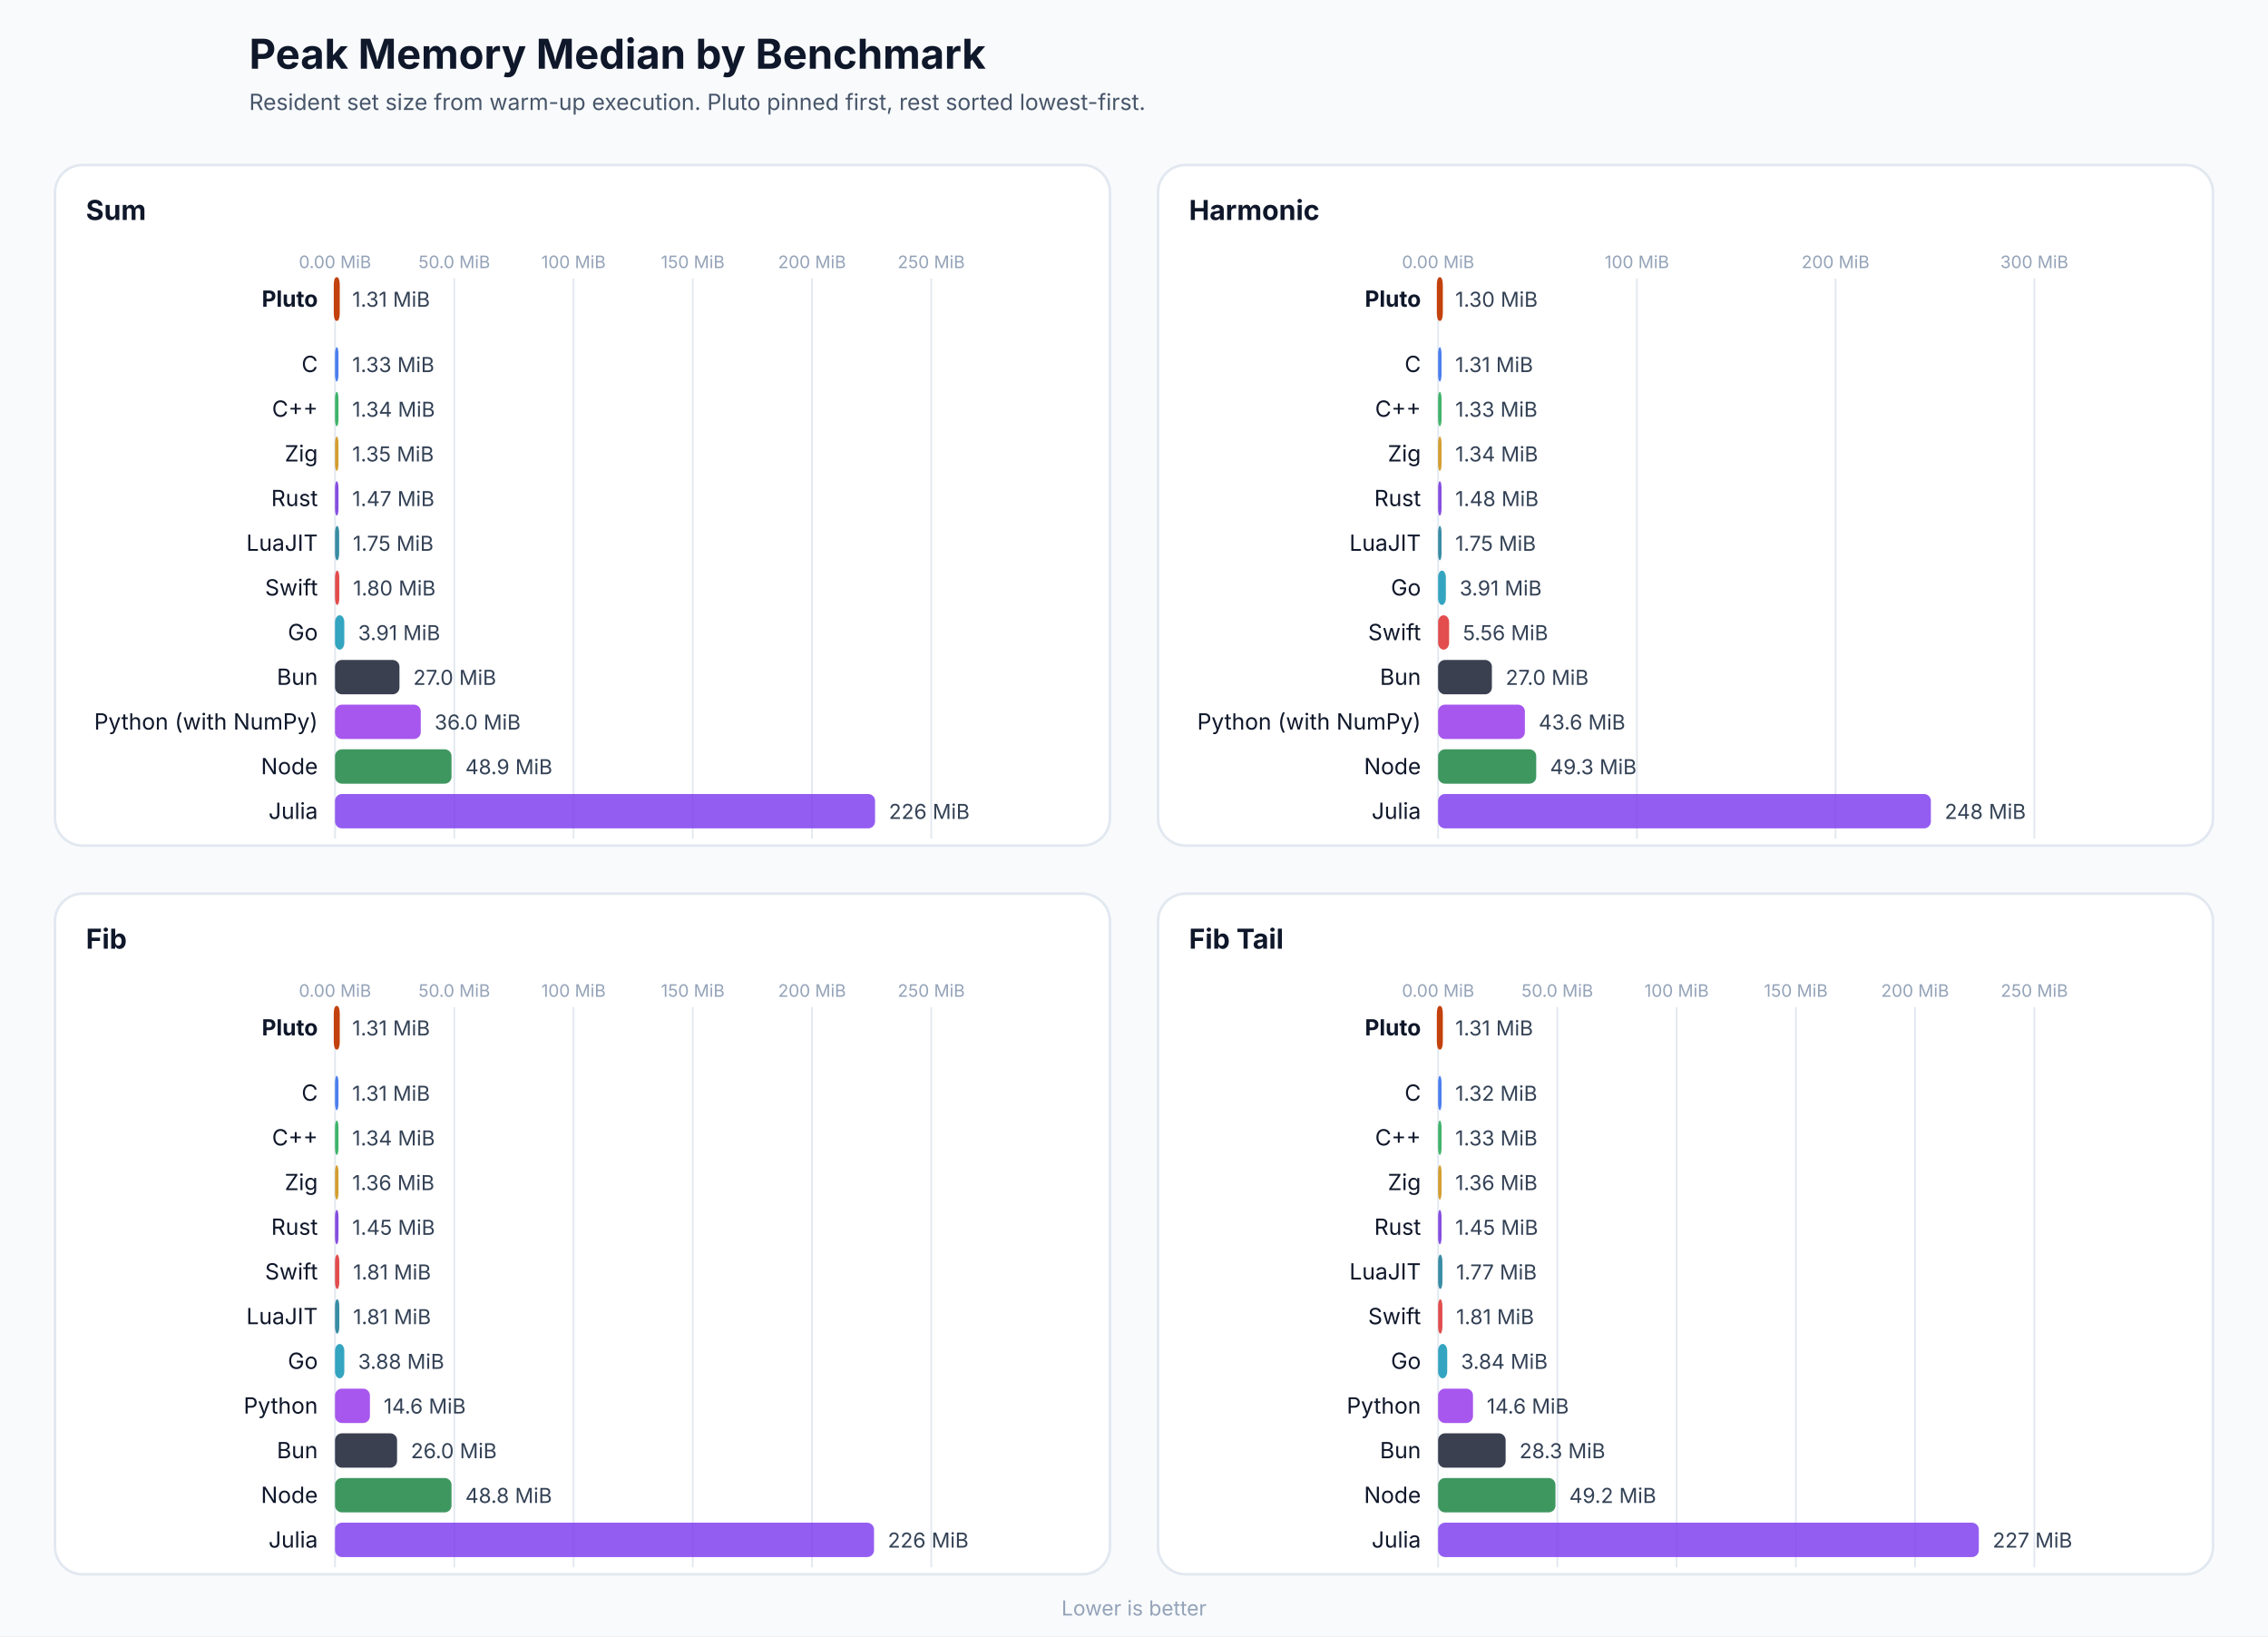
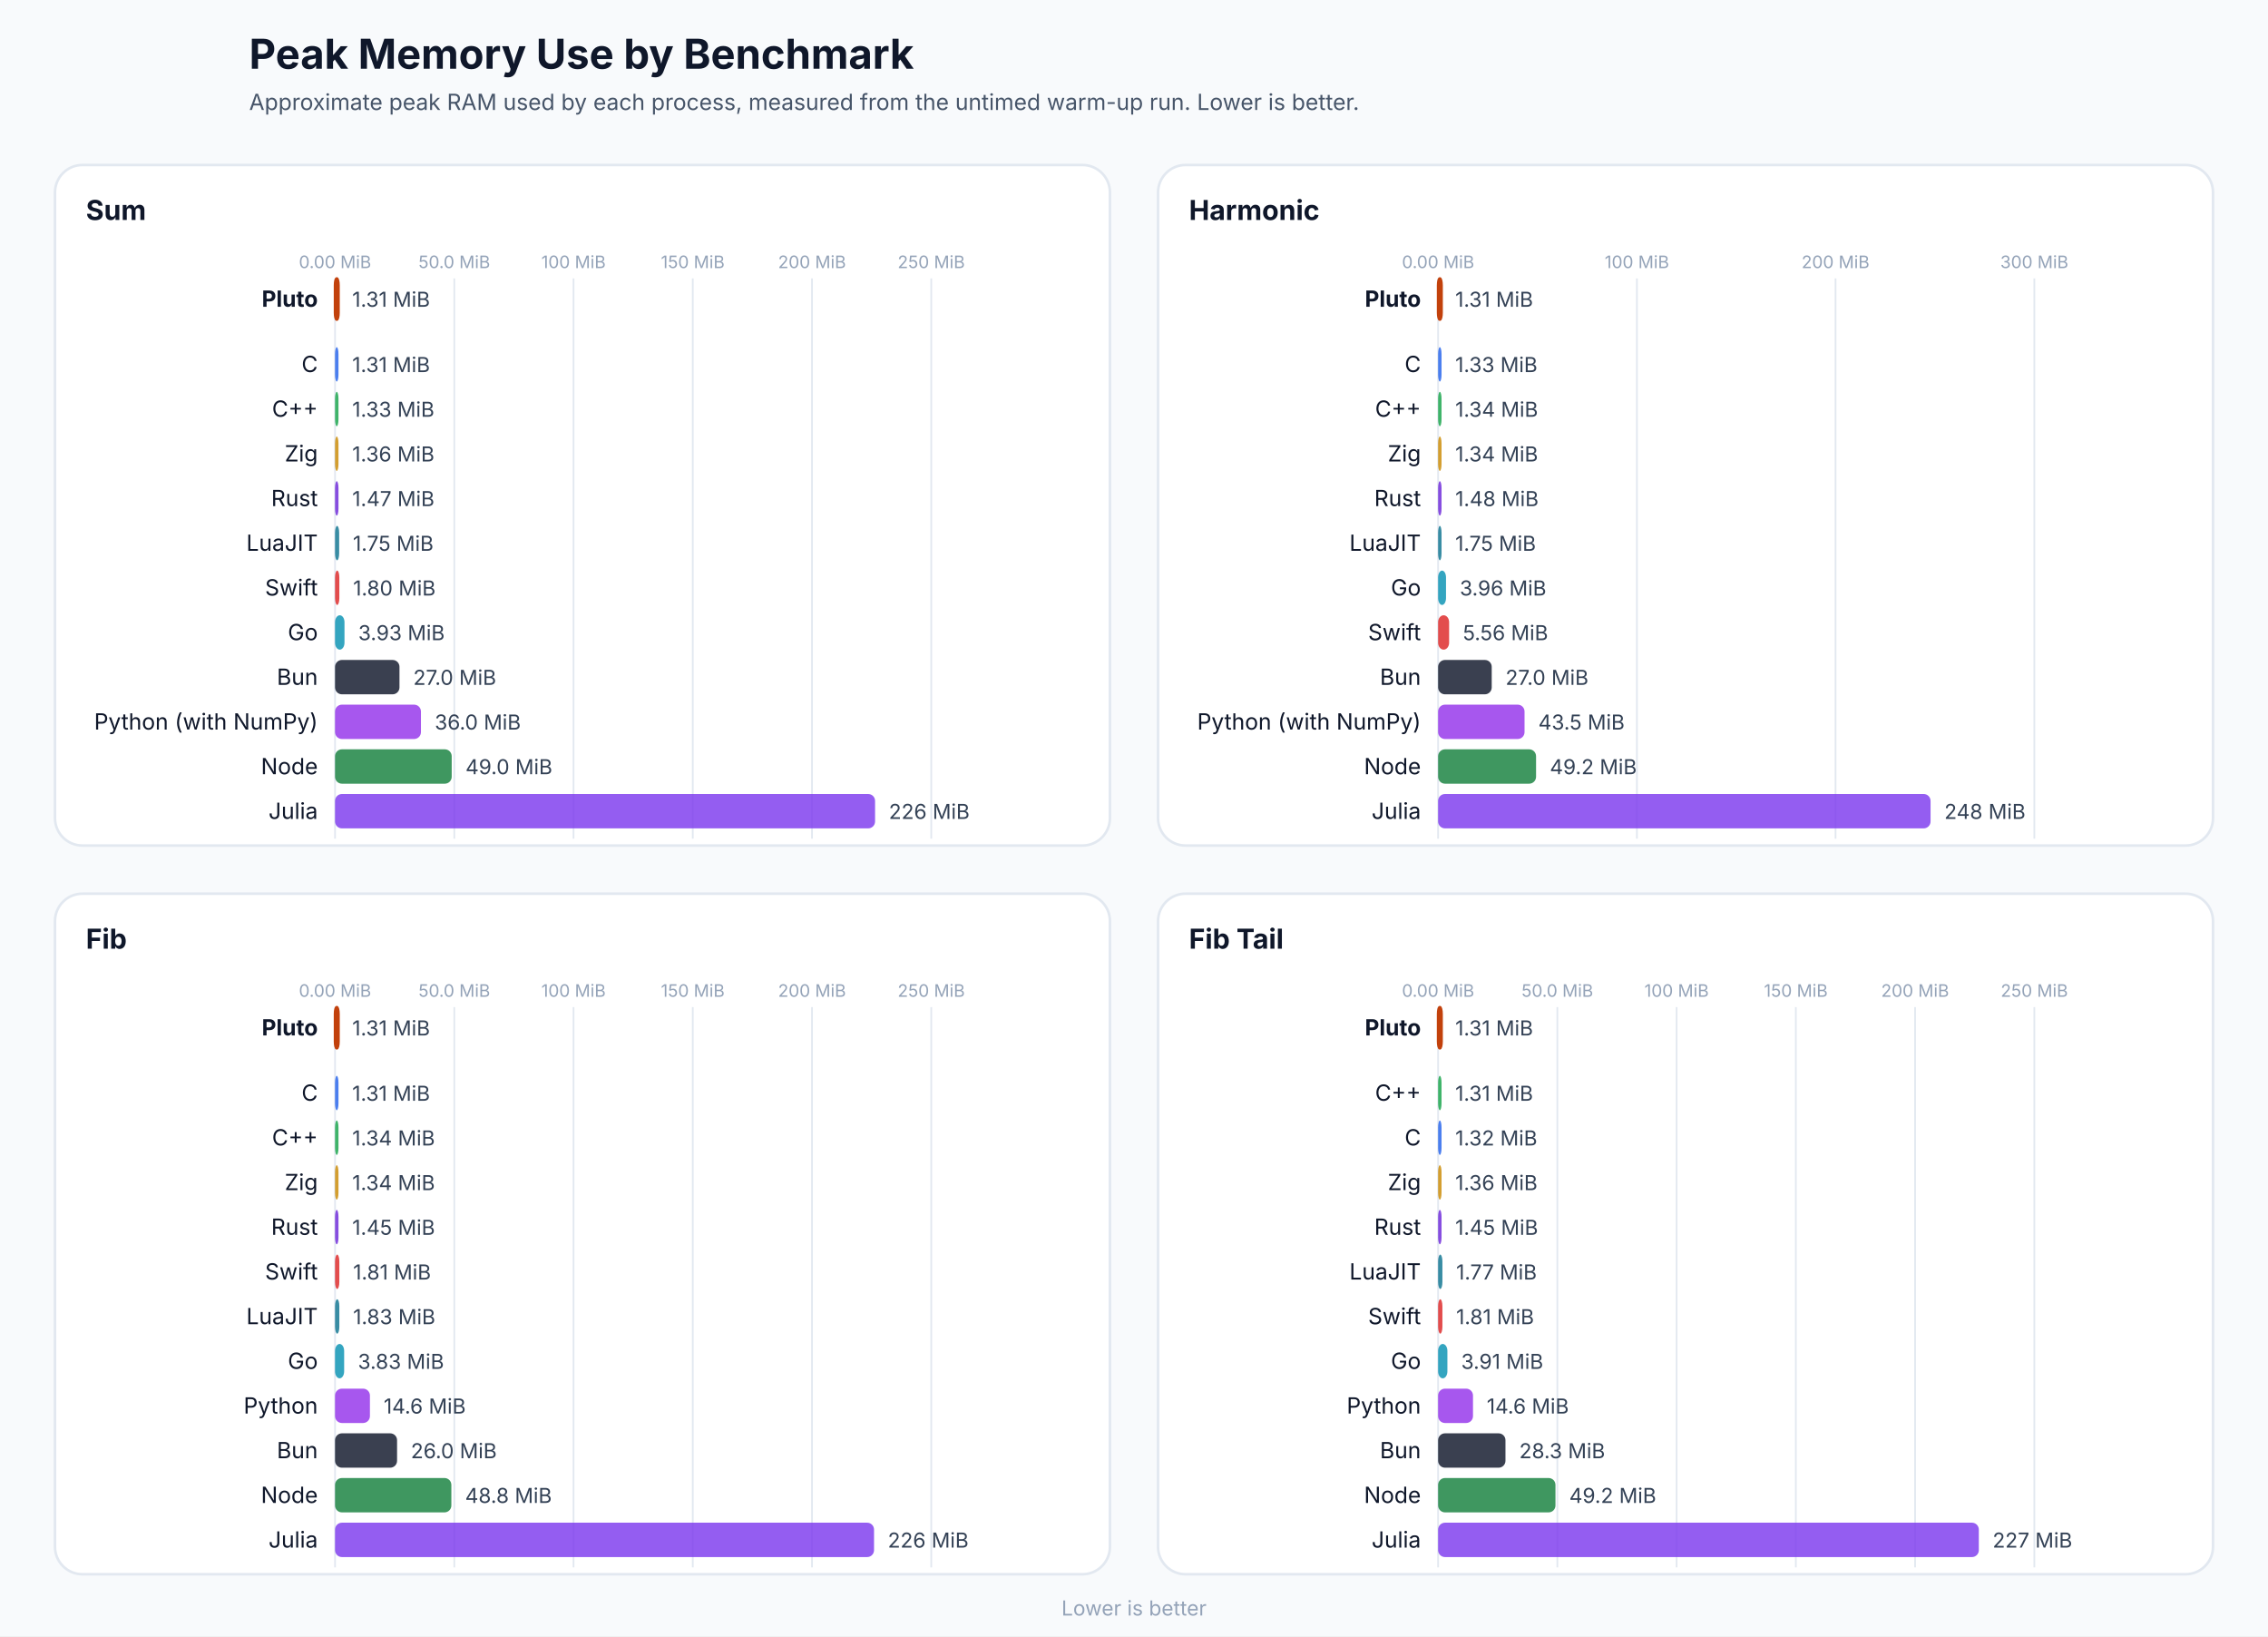
<svg xmlns="http://www.w3.org/2000/svg" width="1320" height="952" viewBox="0 0 1320 952" role="img" aria-labelledby="chart-title chart-desc">
  <rect width="1320" height="952" fill="#f8fafc" />
-   <text x="145" y="40" fill="#0f172a" font-size="24" font-weight="700" font-family="ui-sans-serif, system-ui, -apple-system, BlinkMacSystemFont, sans-serif">Peak Memory Median by Benchmark</text>
-   <text x="145" y="64" fill="#475569" font-size="13" font-family="ui-sans-serif, system-ui, -apple-system, BlinkMacSystemFont, sans-serif">Resident set size from warm-up execution. Pluto pinned first, rest sorted lowest-first.</text>
+   <text x="145" y="40" fill="#0f172a" font-size="24" font-weight="700" font-family="ui-sans-serif, system-ui, -apple-system, BlinkMacSystemFont, sans-serif">Peak Memory Use by Benchmark</text>
+   <text x="145" y="64" fill="#475569" font-size="13" font-family="ui-sans-serif, system-ui, -apple-system, BlinkMacSystemFont, sans-serif">Approximate peak RAM used by each process, measured from the untimed warm-up run. Lower is better.</text>
  <rect x="32" y="96" width="614" height="396" rx="16" fill="#ffffff" stroke="#e2e8f0" stroke-width="1.5" />
  <text x="50" y="128" fill="#0f172a" font-size="16" font-weight="700" font-family="ui-sans-serif, system-ui, -apple-system, BlinkMacSystemFont, sans-serif">Sum</text>
  <line x1="195.0" y1="162" x2="195.0" y2="488" stroke="#e2e8f0" stroke-width="1" />
  <text x="195.0" y="156" text-anchor="middle" fill="#94a3b8" font-size="10" font-family="ui-sans-serif, system-ui, -apple-system, BlinkMacSystemFont, sans-serif">0.00 MiB</text>
  <line x1="264.4" y1="162" x2="264.4" y2="488" stroke="#e2e8f0" stroke-width="1" />
  <text x="264.4" y="156" text-anchor="middle" fill="#94a3b8" font-size="10" font-family="ui-sans-serif, system-ui, -apple-system, BlinkMacSystemFont, sans-serif">50.0 MiB</text>
  <line x1="333.8" y1="162" x2="333.8" y2="488" stroke="#e2e8f0" stroke-width="1" />
  <text x="333.8" y="156" text-anchor="middle" fill="#94a3b8" font-size="10" font-family="ui-sans-serif, system-ui, -apple-system, BlinkMacSystemFont, sans-serif">100 MiB</text>
  <line x1="403.2" y1="162" x2="403.2" y2="488" stroke="#e2e8f0" stroke-width="1" />
  <text x="403.2" y="156" text-anchor="middle" fill="#94a3b8" font-size="10" font-family="ui-sans-serif, system-ui, -apple-system, BlinkMacSystemFont, sans-serif">150 MiB</text>
  <line x1="472.6" y1="162" x2="472.6" y2="488" stroke="#e2e8f0" stroke-width="1" />
  <text x="472.6" y="156" text-anchor="middle" fill="#94a3b8" font-size="10" font-family="ui-sans-serif, system-ui, -apple-system, BlinkMacSystemFont, sans-serif">200 MiB</text>
  <line x1="542.0" y1="162" x2="542.0" y2="488" stroke="#e2e8f0" stroke-width="1" />
  <text x="542.0" y="156" text-anchor="middle" fill="#94a3b8" font-size="10" font-family="ui-sans-serif, system-ui, -apple-system, BlinkMacSystemFont, sans-serif">250 MiB</text>
  <text x="185" y="178.5" text-anchor="end" fill="#0f172a" font-size="13" font-weight="700" font-family="ui-sans-serif, system-ui, -apple-system, BlinkMacSystemFont, sans-serif">Pluto</text>
  <rect x="195" y="162" width="2.0" height="24" rx="4" fill="#c2410c" fill-opacity="1.0" stroke="#c2410c" stroke-width="1.5" />
  <text x="205.0" y="178.5" text-anchor="start" fill="#334155" font-size="12" font-family="ui-sans-serif, system-ui, -apple-system, BlinkMacSystemFont, sans-serif">1.31 MiB</text>
  <text x="185" y="216.5" text-anchor="end" fill="#0f172a" font-size="13" font-weight="400" font-family="ui-sans-serif, system-ui, -apple-system, BlinkMacSystemFont, sans-serif">C</text>
  <rect x="195" y="202" width="2.0" height="20" rx="4" fill="#2563eb" fill-opacity="0.82" />
-   <text x="205.0" y="216.5" text-anchor="start" fill="#334155" font-size="12" font-family="ui-sans-serif, system-ui, -apple-system, BlinkMacSystemFont, sans-serif">1.33 MiB</text>
+   <text x="205.0" y="216.5" text-anchor="start" fill="#334155" font-size="12" font-family="ui-sans-serif, system-ui, -apple-system, BlinkMacSystemFont, sans-serif">1.31 MiB</text>
  <text x="185" y="242.5" text-anchor="end" fill="#0f172a" font-size="13" font-weight="400" font-family="ui-sans-serif, system-ui, -apple-system, BlinkMacSystemFont, sans-serif">C++</text>
  <rect x="195" y="228" width="2.0" height="20" rx="4" fill="#16a34a" fill-opacity="0.82" />
-   <text x="205.0" y="242.5" text-anchor="start" fill="#334155" font-size="12" font-family="ui-sans-serif, system-ui, -apple-system, BlinkMacSystemFont, sans-serif">1.34 MiB</text>
+   <text x="205.0" y="242.5" text-anchor="start" fill="#334155" font-size="12" font-family="ui-sans-serif, system-ui, -apple-system, BlinkMacSystemFont, sans-serif">1.33 MiB</text>
  <text x="185" y="268.5" text-anchor="end" fill="#0f172a" font-size="13" font-weight="400" font-family="ui-sans-serif, system-ui, -apple-system, BlinkMacSystemFont, sans-serif">Zig</text>
  <rect x="195" y="254" width="2.0" height="20" rx="4" fill="#ca8a04" fill-opacity="0.82" />
-   <text x="205.0" y="268.5" text-anchor="start" fill="#334155" font-size="12" font-family="ui-sans-serif, system-ui, -apple-system, BlinkMacSystemFont, sans-serif">1.35 MiB</text>
+   <text x="205.0" y="268.5" text-anchor="start" fill="#334155" font-size="12" font-family="ui-sans-serif, system-ui, -apple-system, BlinkMacSystemFont, sans-serif">1.36 MiB</text>
  <text x="185" y="294.5" text-anchor="end" fill="#0f172a" font-size="13" font-weight="400" font-family="ui-sans-serif, system-ui, -apple-system, BlinkMacSystemFont, sans-serif">Rust</text>
  <rect x="195" y="280" width="2.0" height="20" rx="4" fill="#6d28d9" fill-opacity="0.82" />
  <text x="205.0" y="294.5" text-anchor="start" fill="#334155" font-size="12" font-family="ui-sans-serif, system-ui, -apple-system, BlinkMacSystemFont, sans-serif">1.47 MiB</text>
  <text x="185" y="320.5" text-anchor="end" fill="#0f172a" font-size="13" font-weight="400" font-family="ui-sans-serif, system-ui, -apple-system, BlinkMacSystemFont, sans-serif">LuaJIT</text>
  <rect x="195" y="306" width="2.4" height="20" rx="4" fill="#0e7490" fill-opacity="0.82" />
  <text x="205.4" y="320.5" text-anchor="start" fill="#334155" font-size="12" font-family="ui-sans-serif, system-ui, -apple-system, BlinkMacSystemFont, sans-serif">1.75 MiB</text>
  <text x="185" y="346.5" text-anchor="end" fill="#0f172a" font-size="13" font-weight="400" font-family="ui-sans-serif, system-ui, -apple-system, BlinkMacSystemFont, sans-serif">Swift</text>
  <rect x="195" y="332" width="2.5" height="20" rx="4" fill="#dc2626" fill-opacity="0.82" />
  <text x="205.5" y="346.5" text-anchor="start" fill="#334155" font-size="12" font-family="ui-sans-serif, system-ui, -apple-system, BlinkMacSystemFont, sans-serif">1.80 MiB</text>
  <text x="185" y="372.5" text-anchor="end" fill="#0f172a" font-size="13" font-weight="400" font-family="ui-sans-serif, system-ui, -apple-system, BlinkMacSystemFont, sans-serif">Go</text>
-   <rect x="195" y="358" width="5.4" height="20" rx="4" fill="#0891b2" fill-opacity="0.82" />
-   <text x="208.4" y="372.5" text-anchor="start" fill="#334155" font-size="12" font-family="ui-sans-serif, system-ui, -apple-system, BlinkMacSystemFont, sans-serif">3.91 MiB</text>
+   <rect x="195" y="358" width="5.5" height="20" rx="4" fill="#0891b2" fill-opacity="0.82" />
+   <text x="208.5" y="372.5" text-anchor="start" fill="#334155" font-size="12" font-family="ui-sans-serif, system-ui, -apple-system, BlinkMacSystemFont, sans-serif">3.93 MiB</text>
  <text x="185" y="398.5" text-anchor="end" fill="#0f172a" font-size="13" font-weight="400" font-family="ui-sans-serif, system-ui, -apple-system, BlinkMacSystemFont, sans-serif">Bun</text>
  <rect x="195" y="384" width="37.5" height="20" rx="4" fill="#0f172a" fill-opacity="0.82" />
  <text x="240.5" y="398.5" text-anchor="start" fill="#334155" font-size="12" font-family="ui-sans-serif, system-ui, -apple-system, BlinkMacSystemFont, sans-serif">27.0 MiB</text>
  <text x="185" y="424.5" text-anchor="end" fill="#0f172a" font-size="13" font-weight="400" font-family="ui-sans-serif, system-ui, -apple-system, BlinkMacSystemFont, sans-serif">Python (with NumPy)</text>
-   <rect x="195" y="410" width="49.9" height="20" rx="4" fill="#9333ea" fill-opacity="0.82" />
-   <text x="252.9" y="424.5" text-anchor="start" fill="#334155" font-size="12" font-family="ui-sans-serif, system-ui, -apple-system, BlinkMacSystemFont, sans-serif">36.0 MiB</text>
+   <rect x="195" y="410" width="50.0" height="20" rx="4" fill="#9333ea" fill-opacity="0.82" />
+   <text x="253.0" y="424.5" text-anchor="start" fill="#334155" font-size="12" font-family="ui-sans-serif, system-ui, -apple-system, BlinkMacSystemFont, sans-serif">36.0 MiB</text>
  <text x="185" y="450.5" text-anchor="end" fill="#0f172a" font-size="13" font-weight="400" font-family="ui-sans-serif, system-ui, -apple-system, BlinkMacSystemFont, sans-serif">Node</text>
-   <rect x="195" y="436" width="67.8" height="20" rx="4" fill="#15803d" fill-opacity="0.82" />
-   <text x="270.8" y="450.5" text-anchor="start" fill="#334155" font-size="12" font-family="ui-sans-serif, system-ui, -apple-system, BlinkMacSystemFont, sans-serif">48.9 MiB</text>
+   <rect x="195" y="436" width="67.9" height="20" rx="4" fill="#15803d" fill-opacity="0.82" />
+   <text x="270.9" y="450.5" text-anchor="start" fill="#334155" font-size="12" font-family="ui-sans-serif, system-ui, -apple-system, BlinkMacSystemFont, sans-serif">49.0 MiB</text>
  <text x="185" y="476.5" text-anchor="end" fill="#0f172a" font-size="13" font-weight="400" font-family="ui-sans-serif, system-ui, -apple-system, BlinkMacSystemFont, sans-serif">Julia</text>
  <rect x="195" y="462" width="314.3" height="20" rx="4" fill="#7c3aed" fill-opacity="0.82" />
  <text x="517.3" y="476.5" text-anchor="start" fill="#334155" font-size="12" font-family="ui-sans-serif, system-ui, -apple-system, BlinkMacSystemFont, sans-serif">226 MiB</text>
  <rect x="674" y="96" width="614" height="396" rx="16" fill="#ffffff" stroke="#e2e8f0" stroke-width="1.5" />
  <text x="692" y="128" fill="#0f172a" font-size="16" font-weight="700" font-family="ui-sans-serif, system-ui, -apple-system, BlinkMacSystemFont, sans-serif">Harmonic</text>
  <line x1="837.0" y1="162" x2="837.0" y2="488" stroke="#e2e8f0" stroke-width="1" />
  <text x="837.0" y="156" text-anchor="middle" fill="#94a3b8" font-size="10" font-family="ui-sans-serif, system-ui, -apple-system, BlinkMacSystemFont, sans-serif">0.00 MiB</text>
  <line x1="952.7" y1="162" x2="952.7" y2="488" stroke="#e2e8f0" stroke-width="1" />
  <text x="952.7" y="156" text-anchor="middle" fill="#94a3b8" font-size="10" font-family="ui-sans-serif, system-ui, -apple-system, BlinkMacSystemFont, sans-serif">100 MiB</text>
  <line x1="1068.3" y1="162" x2="1068.3" y2="488" stroke="#e2e8f0" stroke-width="1" />
  <text x="1068.3" y="156" text-anchor="middle" fill="#94a3b8" font-size="10" font-family="ui-sans-serif, system-ui, -apple-system, BlinkMacSystemFont, sans-serif">200 MiB</text>
  <line x1="1184.0" y1="162" x2="1184.0" y2="488" stroke="#e2e8f0" stroke-width="1" />
  <text x="1184.0" y="156" text-anchor="middle" fill="#94a3b8" font-size="10" font-family="ui-sans-serif, system-ui, -apple-system, BlinkMacSystemFont, sans-serif">300 MiB</text>
  <text x="827" y="178.5" text-anchor="end" fill="#0f172a" font-size="13" font-weight="700" font-family="ui-sans-serif, system-ui, -apple-system, BlinkMacSystemFont, sans-serif">Pluto</text>
  <rect x="837" y="162" width="2.0" height="24" rx="4" fill="#c2410c" fill-opacity="1.0" stroke="#c2410c" stroke-width="1.5" />
-   <text x="847.0" y="178.5" text-anchor="start" fill="#334155" font-size="12" font-family="ui-sans-serif, system-ui, -apple-system, BlinkMacSystemFont, sans-serif">1.30 MiB</text>
+   <text x="847.0" y="178.5" text-anchor="start" fill="#334155" font-size="12" font-family="ui-sans-serif, system-ui, -apple-system, BlinkMacSystemFont, sans-serif">1.31 MiB</text>
  <text x="827" y="216.5" text-anchor="end" fill="#0f172a" font-size="13" font-weight="400" font-family="ui-sans-serif, system-ui, -apple-system, BlinkMacSystemFont, sans-serif">C</text>
  <rect x="837" y="202" width="2.0" height="20" rx="4" fill="#2563eb" fill-opacity="0.82" />
-   <text x="847.0" y="216.5" text-anchor="start" fill="#334155" font-size="12" font-family="ui-sans-serif, system-ui, -apple-system, BlinkMacSystemFont, sans-serif">1.31 MiB</text>
+   <text x="847.0" y="216.5" text-anchor="start" fill="#334155" font-size="12" font-family="ui-sans-serif, system-ui, -apple-system, BlinkMacSystemFont, sans-serif">1.33 MiB</text>
  <text x="827" y="242.5" text-anchor="end" fill="#0f172a" font-size="13" font-weight="400" font-family="ui-sans-serif, system-ui, -apple-system, BlinkMacSystemFont, sans-serif">C++</text>
  <rect x="837" y="228" width="2.0" height="20" rx="4" fill="#16a34a" fill-opacity="0.82" />
-   <text x="847.0" y="242.5" text-anchor="start" fill="#334155" font-size="12" font-family="ui-sans-serif, system-ui, -apple-system, BlinkMacSystemFont, sans-serif">1.33 MiB</text>
+   <text x="847.0" y="242.5" text-anchor="start" fill="#334155" font-size="12" font-family="ui-sans-serif, system-ui, -apple-system, BlinkMacSystemFont, sans-serif">1.34 MiB</text>
  <text x="827" y="268.5" text-anchor="end" fill="#0f172a" font-size="13" font-weight="400" font-family="ui-sans-serif, system-ui, -apple-system, BlinkMacSystemFont, sans-serif">Zig</text>
  <rect x="837" y="254" width="2.0" height="20" rx="4" fill="#ca8a04" fill-opacity="0.82" />
  <text x="847.0" y="268.5" text-anchor="start" fill="#334155" font-size="12" font-family="ui-sans-serif, system-ui, -apple-system, BlinkMacSystemFont, sans-serif">1.34 MiB</text>
  <text x="827" y="294.5" text-anchor="end" fill="#0f172a" font-size="13" font-weight="400" font-family="ui-sans-serif, system-ui, -apple-system, BlinkMacSystemFont, sans-serif">Rust</text>
  <rect x="837" y="280" width="2.0" height="20" rx="4" fill="#6d28d9" fill-opacity="0.82" />
  <text x="847.0" y="294.5" text-anchor="start" fill="#334155" font-size="12" font-family="ui-sans-serif, system-ui, -apple-system, BlinkMacSystemFont, sans-serif">1.48 MiB</text>
  <text x="827" y="320.5" text-anchor="end" fill="#0f172a" font-size="13" font-weight="400" font-family="ui-sans-serif, system-ui, -apple-system, BlinkMacSystemFont, sans-serif">LuaJIT</text>
  <rect x="837" y="306" width="2.0" height="20" rx="4" fill="#0e7490" fill-opacity="0.82" />
  <text x="847.0" y="320.5" text-anchor="start" fill="#334155" font-size="12" font-family="ui-sans-serif, system-ui, -apple-system, BlinkMacSystemFont, sans-serif">1.75 MiB</text>
  <text x="827" y="346.5" text-anchor="end" fill="#0f172a" font-size="13" font-weight="400" font-family="ui-sans-serif, system-ui, -apple-system, BlinkMacSystemFont, sans-serif">Go</text>
-   <rect x="837" y="332" width="4.5" height="20" rx="4" fill="#0891b2" fill-opacity="0.82" />
-   <text x="849.5" y="346.5" text-anchor="start" fill="#334155" font-size="12" font-family="ui-sans-serif, system-ui, -apple-system, BlinkMacSystemFont, sans-serif">3.91 MiB</text>
+   <rect x="837" y="332" width="4.6" height="20" rx="4" fill="#0891b2" fill-opacity="0.82" />
+   <text x="849.6" y="346.5" text-anchor="start" fill="#334155" font-size="12" font-family="ui-sans-serif, system-ui, -apple-system, BlinkMacSystemFont, sans-serif">3.96 MiB</text>
  <text x="827" y="372.5" text-anchor="end" fill="#0f172a" font-size="13" font-weight="400" font-family="ui-sans-serif, system-ui, -apple-system, BlinkMacSystemFont, sans-serif">Swift</text>
  <rect x="837" y="358" width="6.4" height="20" rx="4" fill="#dc2626" fill-opacity="0.82" />
  <text x="851.4" y="372.5" text-anchor="start" fill="#334155" font-size="12" font-family="ui-sans-serif, system-ui, -apple-system, BlinkMacSystemFont, sans-serif">5.56 MiB</text>
  <text x="827" y="398.5" text-anchor="end" fill="#0f172a" font-size="13" font-weight="400" font-family="ui-sans-serif, system-ui, -apple-system, BlinkMacSystemFont, sans-serif">Bun</text>
-   <rect x="837" y="384" width="31.3" height="20" rx="4" fill="#0f172a" fill-opacity="0.82" />
-   <text x="876.3" y="398.5" text-anchor="start" fill="#334155" font-size="12" font-family="ui-sans-serif, system-ui, -apple-system, BlinkMacSystemFont, sans-serif">27.0 MiB</text>
+   <rect x="837" y="384" width="31.2" height="20" rx="4" fill="#0f172a" fill-opacity="0.82" />
+   <text x="876.2" y="398.5" text-anchor="start" fill="#334155" font-size="12" font-family="ui-sans-serif, system-ui, -apple-system, BlinkMacSystemFont, sans-serif">27.0 MiB</text>
  <text x="827" y="424.5" text-anchor="end" fill="#0f172a" font-size="13" font-weight="400" font-family="ui-sans-serif, system-ui, -apple-system, BlinkMacSystemFont, sans-serif">Python (with NumPy)</text>
-   <rect x="837" y="410" width="50.5" height="20" rx="4" fill="#9333ea" fill-opacity="0.82" />
-   <text x="895.5" y="424.5" text-anchor="start" fill="#334155" font-size="12" font-family="ui-sans-serif, system-ui, -apple-system, BlinkMacSystemFont, sans-serif">43.6 MiB</text>
+   <rect x="837" y="410" width="50.3" height="20" rx="4" fill="#9333ea" fill-opacity="0.82" />
+   <text x="895.3" y="424.5" text-anchor="start" fill="#334155" font-size="12" font-family="ui-sans-serif, system-ui, -apple-system, BlinkMacSystemFont, sans-serif">43.5 MiB</text>
  <text x="827" y="450.5" text-anchor="end" fill="#0f172a" font-size="13" font-weight="400" font-family="ui-sans-serif, system-ui, -apple-system, BlinkMacSystemFont, sans-serif">Node</text>
-   <rect x="837" y="436" width="57.1" height="20" rx="4" fill="#15803d" fill-opacity="0.82" />
-   <text x="902.1" y="450.5" text-anchor="start" fill="#334155" font-size="12" font-family="ui-sans-serif, system-ui, -apple-system, BlinkMacSystemFont, sans-serif">49.3 MiB</text>
+   <rect x="837" y="436" width="57.0" height="20" rx="4" fill="#15803d" fill-opacity="0.82" />
+   <text x="902.0" y="450.5" text-anchor="start" fill="#334155" font-size="12" font-family="ui-sans-serif, system-ui, -apple-system, BlinkMacSystemFont, sans-serif">49.2 MiB</text>
  <text x="827" y="476.5" text-anchor="end" fill="#0f172a" font-size="13" font-weight="400" font-family="ui-sans-serif, system-ui, -apple-system, BlinkMacSystemFont, sans-serif">Julia</text>
-   <rect x="837" y="462" width="286.8" height="20" rx="4" fill="#7c3aed" fill-opacity="0.82" />
-   <text x="1131.8" y="476.5" text-anchor="start" fill="#334155" font-size="12" font-family="ui-sans-serif, system-ui, -apple-system, BlinkMacSystemFont, sans-serif">248 MiB</text>
+   <rect x="837" y="462" width="286.6" height="20" rx="4" fill="#7c3aed" fill-opacity="0.82" />
+   <text x="1131.6" y="476.5" text-anchor="start" fill="#334155" font-size="12" font-family="ui-sans-serif, system-ui, -apple-system, BlinkMacSystemFont, sans-serif">248 MiB</text>
  <rect x="32" y="520" width="614" height="396" rx="16" fill="#ffffff" stroke="#e2e8f0" stroke-width="1.5" />
  <text x="50" y="552" fill="#0f172a" font-size="16" font-weight="700" font-family="ui-sans-serif, system-ui, -apple-system, BlinkMacSystemFont, sans-serif">Fib</text>
  <line x1="195.0" y1="586" x2="195.0" y2="912" stroke="#e2e8f0" stroke-width="1" />
  <text x="195.0" y="580" text-anchor="middle" fill="#94a3b8" font-size="10" font-family="ui-sans-serif, system-ui, -apple-system, BlinkMacSystemFont, sans-serif">0.00 MiB</text>
  <line x1="264.4" y1="586" x2="264.4" y2="912" stroke="#e2e8f0" stroke-width="1" />
  <text x="264.4" y="580" text-anchor="middle" fill="#94a3b8" font-size="10" font-family="ui-sans-serif, system-ui, -apple-system, BlinkMacSystemFont, sans-serif">50.0 MiB</text>
  <line x1="333.8" y1="586" x2="333.8" y2="912" stroke="#e2e8f0" stroke-width="1" />
  <text x="333.8" y="580" text-anchor="middle" fill="#94a3b8" font-size="10" font-family="ui-sans-serif, system-ui, -apple-system, BlinkMacSystemFont, sans-serif">100 MiB</text>
  <line x1="403.2" y1="586" x2="403.2" y2="912" stroke="#e2e8f0" stroke-width="1" />
  <text x="403.2" y="580" text-anchor="middle" fill="#94a3b8" font-size="10" font-family="ui-sans-serif, system-ui, -apple-system, BlinkMacSystemFont, sans-serif">150 MiB</text>
  <line x1="472.6" y1="586" x2="472.6" y2="912" stroke="#e2e8f0" stroke-width="1" />
  <text x="472.6" y="580" text-anchor="middle" fill="#94a3b8" font-size="10" font-family="ui-sans-serif, system-ui, -apple-system, BlinkMacSystemFont, sans-serif">200 MiB</text>
  <line x1="542.0" y1="586" x2="542.0" y2="912" stroke="#e2e8f0" stroke-width="1" />
  <text x="542.0" y="580" text-anchor="middle" fill="#94a3b8" font-size="10" font-family="ui-sans-serif, system-ui, -apple-system, BlinkMacSystemFont, sans-serif">250 MiB</text>
  <text x="185" y="602.5" text-anchor="end" fill="#0f172a" font-size="13" font-weight="700" font-family="ui-sans-serif, system-ui, -apple-system, BlinkMacSystemFont, sans-serif">Pluto</text>
  <rect x="195" y="586" width="2.0" height="24" rx="4" fill="#c2410c" fill-opacity="1.0" stroke="#c2410c" stroke-width="1.5" />
  <text x="205.0" y="602.5" text-anchor="start" fill="#334155" font-size="12" font-family="ui-sans-serif, system-ui, -apple-system, BlinkMacSystemFont, sans-serif">1.31 MiB</text>
  <text x="185" y="640.5" text-anchor="end" fill="#0f172a" font-size="13" font-weight="400" font-family="ui-sans-serif, system-ui, -apple-system, BlinkMacSystemFont, sans-serif">C</text>
  <rect x="195" y="626" width="2.0" height="20" rx="4" fill="#2563eb" fill-opacity="0.82" />
  <text x="205.0" y="640.5" text-anchor="start" fill="#334155" font-size="12" font-family="ui-sans-serif, system-ui, -apple-system, BlinkMacSystemFont, sans-serif">1.31 MiB</text>
  <text x="185" y="666.5" text-anchor="end" fill="#0f172a" font-size="13" font-weight="400" font-family="ui-sans-serif, system-ui, -apple-system, BlinkMacSystemFont, sans-serif">C++</text>
  <rect x="195" y="652" width="2.0" height="20" rx="4" fill="#16a34a" fill-opacity="0.82" />
  <text x="205.0" y="666.5" text-anchor="start" fill="#334155" font-size="12" font-family="ui-sans-serif, system-ui, -apple-system, BlinkMacSystemFont, sans-serif">1.34 MiB</text>
  <text x="185" y="692.5" text-anchor="end" fill="#0f172a" font-size="13" font-weight="400" font-family="ui-sans-serif, system-ui, -apple-system, BlinkMacSystemFont, sans-serif">Zig</text>
  <rect x="195" y="678" width="2.0" height="20" rx="4" fill="#ca8a04" fill-opacity="0.82" />
-   <text x="205.0" y="692.5" text-anchor="start" fill="#334155" font-size="12" font-family="ui-sans-serif, system-ui, -apple-system, BlinkMacSystemFont, sans-serif">1.36 MiB</text>
+   <text x="205.0" y="692.5" text-anchor="start" fill="#334155" font-size="12" font-family="ui-sans-serif, system-ui, -apple-system, BlinkMacSystemFont, sans-serif">1.34 MiB</text>
  <text x="185" y="718.5" text-anchor="end" fill="#0f172a" font-size="13" font-weight="400" font-family="ui-sans-serif, system-ui, -apple-system, BlinkMacSystemFont, sans-serif">Rust</text>
  <rect x="195" y="704" width="2.0" height="20" rx="4" fill="#6d28d9" fill-opacity="0.82" />
  <text x="205.0" y="718.5" text-anchor="start" fill="#334155" font-size="12" font-family="ui-sans-serif, system-ui, -apple-system, BlinkMacSystemFont, sans-serif">1.45 MiB</text>
  <text x="185" y="744.5" text-anchor="end" fill="#0f172a" font-size="13" font-weight="400" font-family="ui-sans-serif, system-ui, -apple-system, BlinkMacSystemFont, sans-serif">Swift</text>
  <rect x="195" y="730" width="2.5" height="20" rx="4" fill="#dc2626" fill-opacity="0.82" />
  <text x="205.5" y="744.5" text-anchor="start" fill="#334155" font-size="12" font-family="ui-sans-serif, system-ui, -apple-system, BlinkMacSystemFont, sans-serif">1.81 MiB</text>
  <text x="185" y="770.5" text-anchor="end" fill="#0f172a" font-size="13" font-weight="400" font-family="ui-sans-serif, system-ui, -apple-system, BlinkMacSystemFont, sans-serif">LuaJIT</text>
  <rect x="195" y="756" width="2.5" height="20" rx="4" fill="#0e7490" fill-opacity="0.82" />
-   <text x="205.5" y="770.5" text-anchor="start" fill="#334155" font-size="12" font-family="ui-sans-serif, system-ui, -apple-system, BlinkMacSystemFont, sans-serif">1.81 MiB</text>
+   <text x="205.5" y="770.5" text-anchor="start" fill="#334155" font-size="12" font-family="ui-sans-serif, system-ui, -apple-system, BlinkMacSystemFont, sans-serif">1.83 MiB</text>
  <text x="185" y="796.5" text-anchor="end" fill="#0f172a" font-size="13" font-weight="400" font-family="ui-sans-serif, system-ui, -apple-system, BlinkMacSystemFont, sans-serif">Go</text>
-   <rect x="195" y="782" width="5.4" height="20" rx="4" fill="#0891b2" fill-opacity="0.82" />
-   <text x="208.4" y="796.5" text-anchor="start" fill="#334155" font-size="12" font-family="ui-sans-serif, system-ui, -apple-system, BlinkMacSystemFont, sans-serif">3.88 MiB</text>
+   <rect x="195" y="782" width="5.3" height="20" rx="4" fill="#0891b2" fill-opacity="0.82" />
+   <text x="208.3" y="796.5" text-anchor="start" fill="#334155" font-size="12" font-family="ui-sans-serif, system-ui, -apple-system, BlinkMacSystemFont, sans-serif">3.83 MiB</text>
  <text x="185" y="822.5" text-anchor="end" fill="#0f172a" font-size="13" font-weight="400" font-family="ui-sans-serif, system-ui, -apple-system, BlinkMacSystemFont, sans-serif">Python</text>
  <rect x="195" y="808" width="20.3" height="20" rx="4" fill="#9333ea" fill-opacity="0.82" />
  <text x="223.3" y="822.5" text-anchor="start" fill="#334155" font-size="12" font-family="ui-sans-serif, system-ui, -apple-system, BlinkMacSystemFont, sans-serif">14.6 MiB</text>
  <text x="185" y="848.5" text-anchor="end" fill="#0f172a" font-size="13" font-weight="400" font-family="ui-sans-serif, system-ui, -apple-system, BlinkMacSystemFont, sans-serif">Bun</text>
  <rect x="195" y="834" width="36.1" height="20" rx="4" fill="#0f172a" fill-opacity="0.82" />
  <text x="239.1" y="848.5" text-anchor="start" fill="#334155" font-size="12" font-family="ui-sans-serif, system-ui, -apple-system, BlinkMacSystemFont, sans-serif">26.0 MiB</text>
  <text x="185" y="874.5" text-anchor="end" fill="#0f172a" font-size="13" font-weight="400" font-family="ui-sans-serif, system-ui, -apple-system, BlinkMacSystemFont, sans-serif">Node</text>
-   <rect x="195" y="860" width="67.8" height="20" rx="4" fill="#15803d" fill-opacity="0.82" />
-   <text x="270.8" y="874.5" text-anchor="start" fill="#334155" font-size="12" font-family="ui-sans-serif, system-ui, -apple-system, BlinkMacSystemFont, sans-serif">48.8 MiB</text>
+   <rect x="195" y="860" width="67.7" height="20" rx="4" fill="#15803d" fill-opacity="0.82" />
+   <text x="270.7" y="874.5" text-anchor="start" fill="#334155" font-size="12" font-family="ui-sans-serif, system-ui, -apple-system, BlinkMacSystemFont, sans-serif">48.8 MiB</text>
  <text x="185" y="900.5" text-anchor="end" fill="#0f172a" font-size="13" font-weight="400" font-family="ui-sans-serif, system-ui, -apple-system, BlinkMacSystemFont, sans-serif">Julia</text>
  <rect x="195" y="886" width="313.7" height="20" rx="4" fill="#7c3aed" fill-opacity="0.82" />
  <text x="516.7" y="900.5" text-anchor="start" fill="#334155" font-size="12" font-family="ui-sans-serif, system-ui, -apple-system, BlinkMacSystemFont, sans-serif">226 MiB</text>
  <rect x="674" y="520" width="614" height="396" rx="16" fill="#ffffff" stroke="#e2e8f0" stroke-width="1.5" />
  <text x="692" y="552" fill="#0f172a" font-size="16" font-weight="700" font-family="ui-sans-serif, system-ui, -apple-system, BlinkMacSystemFont, sans-serif">Fib Tail</text>
  <line x1="837.0" y1="586" x2="837.0" y2="912" stroke="#e2e8f0" stroke-width="1" />
  <text x="837.0" y="580" text-anchor="middle" fill="#94a3b8" font-size="10" font-family="ui-sans-serif, system-ui, -apple-system, BlinkMacSystemFont, sans-serif">0.00 MiB</text>
  <line x1="906.4" y1="586" x2="906.4" y2="912" stroke="#e2e8f0" stroke-width="1" />
  <text x="906.4" y="580" text-anchor="middle" fill="#94a3b8" font-size="10" font-family="ui-sans-serif, system-ui, -apple-system, BlinkMacSystemFont, sans-serif">50.0 MiB</text>
  <line x1="975.8" y1="586" x2="975.8" y2="912" stroke="#e2e8f0" stroke-width="1" />
  <text x="975.8" y="580" text-anchor="middle" fill="#94a3b8" font-size="10" font-family="ui-sans-serif, system-ui, -apple-system, BlinkMacSystemFont, sans-serif">100 MiB</text>
  <line x1="1045.2" y1="586" x2="1045.2" y2="912" stroke="#e2e8f0" stroke-width="1" />
  <text x="1045.2" y="580" text-anchor="middle" fill="#94a3b8" font-size="10" font-family="ui-sans-serif, system-ui, -apple-system, BlinkMacSystemFont, sans-serif">150 MiB</text>
  <line x1="1114.6" y1="586" x2="1114.6" y2="912" stroke="#e2e8f0" stroke-width="1" />
  <text x="1114.6" y="580" text-anchor="middle" fill="#94a3b8" font-size="10" font-family="ui-sans-serif, system-ui, -apple-system, BlinkMacSystemFont, sans-serif">200 MiB</text>
  <line x1="1184.0" y1="586" x2="1184.0" y2="912" stroke="#e2e8f0" stroke-width="1" />
  <text x="1184.0" y="580" text-anchor="middle" fill="#94a3b8" font-size="10" font-family="ui-sans-serif, system-ui, -apple-system, BlinkMacSystemFont, sans-serif">250 MiB</text>
  <text x="827" y="602.5" text-anchor="end" fill="#0f172a" font-size="13" font-weight="700" font-family="ui-sans-serif, system-ui, -apple-system, BlinkMacSystemFont, sans-serif">Pluto</text>
  <rect x="837" y="586" width="2.0" height="24" rx="4" fill="#c2410c" fill-opacity="1.0" stroke="#c2410c" stroke-width="1.5" />
  <text x="847.0" y="602.5" text-anchor="start" fill="#334155" font-size="12" font-family="ui-sans-serif, system-ui, -apple-system, BlinkMacSystemFont, sans-serif">1.31 MiB</text>
-   <text x="827" y="640.5" text-anchor="end" fill="#0f172a" font-size="13" font-weight="400" font-family="ui-sans-serif, system-ui, -apple-system, BlinkMacSystemFont, sans-serif">C</text>
-   <rect x="837" y="626" width="2.0" height="20" rx="4" fill="#2563eb" fill-opacity="0.82" />
-   <text x="847.0" y="640.5" text-anchor="start" fill="#334155" font-size="12" font-family="ui-sans-serif, system-ui, -apple-system, BlinkMacSystemFont, sans-serif">1.32 MiB</text>
-   <text x="827" y="666.5" text-anchor="end" fill="#0f172a" font-size="13" font-weight="400" font-family="ui-sans-serif, system-ui, -apple-system, BlinkMacSystemFont, sans-serif">C++</text>
-   <rect x="837" y="652" width="2.0" height="20" rx="4" fill="#16a34a" fill-opacity="0.82" />
-   <text x="847.0" y="666.5" text-anchor="start" fill="#334155" font-size="12" font-family="ui-sans-serif, system-ui, -apple-system, BlinkMacSystemFont, sans-serif">1.33 MiB</text>
+   <text x="827" y="640.5" text-anchor="end" fill="#0f172a" font-size="13" font-weight="400" font-family="ui-sans-serif, system-ui, -apple-system, BlinkMacSystemFont, sans-serif">C++</text>
+   <rect x="837" y="626" width="2.0" height="20" rx="4" fill="#16a34a" fill-opacity="0.82" />
+   <text x="847.0" y="640.5" text-anchor="start" fill="#334155" font-size="12" font-family="ui-sans-serif, system-ui, -apple-system, BlinkMacSystemFont, sans-serif">1.31 MiB</text>
+   <text x="827" y="666.5" text-anchor="end" fill="#0f172a" font-size="13" font-weight="400" font-family="ui-sans-serif, system-ui, -apple-system, BlinkMacSystemFont, sans-serif">C</text>
+   <rect x="837" y="652" width="2.0" height="20" rx="4" fill="#2563eb" fill-opacity="0.82" />
+   <text x="847.0" y="666.5" text-anchor="start" fill="#334155" font-size="12" font-family="ui-sans-serif, system-ui, -apple-system, BlinkMacSystemFont, sans-serif">1.32 MiB</text>
  <text x="827" y="692.5" text-anchor="end" fill="#0f172a" font-size="13" font-weight="400" font-family="ui-sans-serif, system-ui, -apple-system, BlinkMacSystemFont, sans-serif">Zig</text>
  <rect x="837" y="678" width="2.0" height="20" rx="4" fill="#ca8a04" fill-opacity="0.82" />
  <text x="847.0" y="692.5" text-anchor="start" fill="#334155" font-size="12" font-family="ui-sans-serif, system-ui, -apple-system, BlinkMacSystemFont, sans-serif">1.36 MiB</text>
  <text x="827" y="718.5" text-anchor="end" fill="#0f172a" font-size="13" font-weight="400" font-family="ui-sans-serif, system-ui, -apple-system, BlinkMacSystemFont, sans-serif">Rust</text>
  <rect x="837" y="704" width="2.0" height="20" rx="4" fill="#6d28d9" fill-opacity="0.82" />
  <text x="847.0" y="718.5" text-anchor="start" fill="#334155" font-size="12" font-family="ui-sans-serif, system-ui, -apple-system, BlinkMacSystemFont, sans-serif">1.45 MiB</text>
  <text x="827" y="744.5" text-anchor="end" fill="#0f172a" font-size="13" font-weight="400" font-family="ui-sans-serif, system-ui, -apple-system, BlinkMacSystemFont, sans-serif">LuaJIT</text>
  <rect x="837" y="730" width="2.5" height="20" rx="4" fill="#0e7490" fill-opacity="0.82" />
  <text x="847.5" y="744.5" text-anchor="start" fill="#334155" font-size="12" font-family="ui-sans-serif, system-ui, -apple-system, BlinkMacSystemFont, sans-serif">1.77 MiB</text>
  <text x="827" y="770.5" text-anchor="end" fill="#0f172a" font-size="13" font-weight="400" font-family="ui-sans-serif, system-ui, -apple-system, BlinkMacSystemFont, sans-serif">Swift</text>
  <rect x="837" y="756" width="2.5" height="20" rx="4" fill="#dc2626" fill-opacity="0.82" />
  <text x="847.5" y="770.5" text-anchor="start" fill="#334155" font-size="12" font-family="ui-sans-serif, system-ui, -apple-system, BlinkMacSystemFont, sans-serif">1.81 MiB</text>
  <text x="827" y="796.5" text-anchor="end" fill="#0f172a" font-size="13" font-weight="400" font-family="ui-sans-serif, system-ui, -apple-system, BlinkMacSystemFont, sans-serif">Go</text>
-   <rect x="837" y="782" width="5.3" height="20" rx="4" fill="#0891b2" fill-opacity="0.82" />
-   <text x="850.3" y="796.5" text-anchor="start" fill="#334155" font-size="12" font-family="ui-sans-serif, system-ui, -apple-system, BlinkMacSystemFont, sans-serif">3.84 MiB</text>
+   <rect x="837" y="782" width="5.4" height="20" rx="4" fill="#0891b2" fill-opacity="0.82" />
+   <text x="850.4" y="796.5" text-anchor="start" fill="#334155" font-size="12" font-family="ui-sans-serif, system-ui, -apple-system, BlinkMacSystemFont, sans-serif">3.91 MiB</text>
  <text x="827" y="822.5" text-anchor="end" fill="#0f172a" font-size="13" font-weight="400" font-family="ui-sans-serif, system-ui, -apple-system, BlinkMacSystemFont, sans-serif">Python</text>
  <rect x="837" y="808" width="20.3" height="20" rx="4" fill="#9333ea" fill-opacity="0.82" />
  <text x="865.3" y="822.5" text-anchor="start" fill="#334155" font-size="12" font-family="ui-sans-serif, system-ui, -apple-system, BlinkMacSystemFont, sans-serif">14.6 MiB</text>
  <text x="827" y="848.5" text-anchor="end" fill="#0f172a" font-size="13" font-weight="400" font-family="ui-sans-serif, system-ui, -apple-system, BlinkMacSystemFont, sans-serif">Bun</text>
-   <rect x="837" y="834" width="39.3" height="20" rx="4" fill="#0f172a" fill-opacity="0.82" />
-   <text x="884.3" y="848.5" text-anchor="start" fill="#334155" font-size="12" font-family="ui-sans-serif, system-ui, -apple-system, BlinkMacSystemFont, sans-serif">28.3 MiB</text>
+   <rect x="837" y="834" width="39.2" height="20" rx="4" fill="#0f172a" fill-opacity="0.82" />
+   <text x="884.2" y="848.5" text-anchor="start" fill="#334155" font-size="12" font-family="ui-sans-serif, system-ui, -apple-system, BlinkMacSystemFont, sans-serif">28.3 MiB</text>
  <text x="827" y="874.5" text-anchor="end" fill="#0f172a" font-size="13" font-weight="400" font-family="ui-sans-serif, system-ui, -apple-system, BlinkMacSystemFont, sans-serif">Node</text>
  <rect x="837" y="860" width="68.3" height="20" rx="4" fill="#15803d" fill-opacity="0.82" />
  <text x="913.3" y="874.5" text-anchor="start" fill="#334155" font-size="12" font-family="ui-sans-serif, system-ui, -apple-system, BlinkMacSystemFont, sans-serif">49.2 MiB</text>
  <text x="827" y="900.5" text-anchor="end" fill="#0f172a" font-size="13" font-weight="400" font-family="ui-sans-serif, system-ui, -apple-system, BlinkMacSystemFont, sans-serif">Julia</text>
  <rect x="837" y="886" width="314.7" height="20" rx="4" fill="#7c3aed" fill-opacity="0.82" />
  <text x="1159.7" y="900.5" text-anchor="start" fill="#334155" font-size="12" font-family="ui-sans-serif, system-ui, -apple-system, BlinkMacSystemFont, sans-serif">227 MiB</text>
  <text x="660.0" y="940" text-anchor="middle" fill="#94a3b8" font-size="12" font-family="ui-sans-serif, system-ui, -apple-system, BlinkMacSystemFont, sans-serif">Lower is better</text>
</svg>
